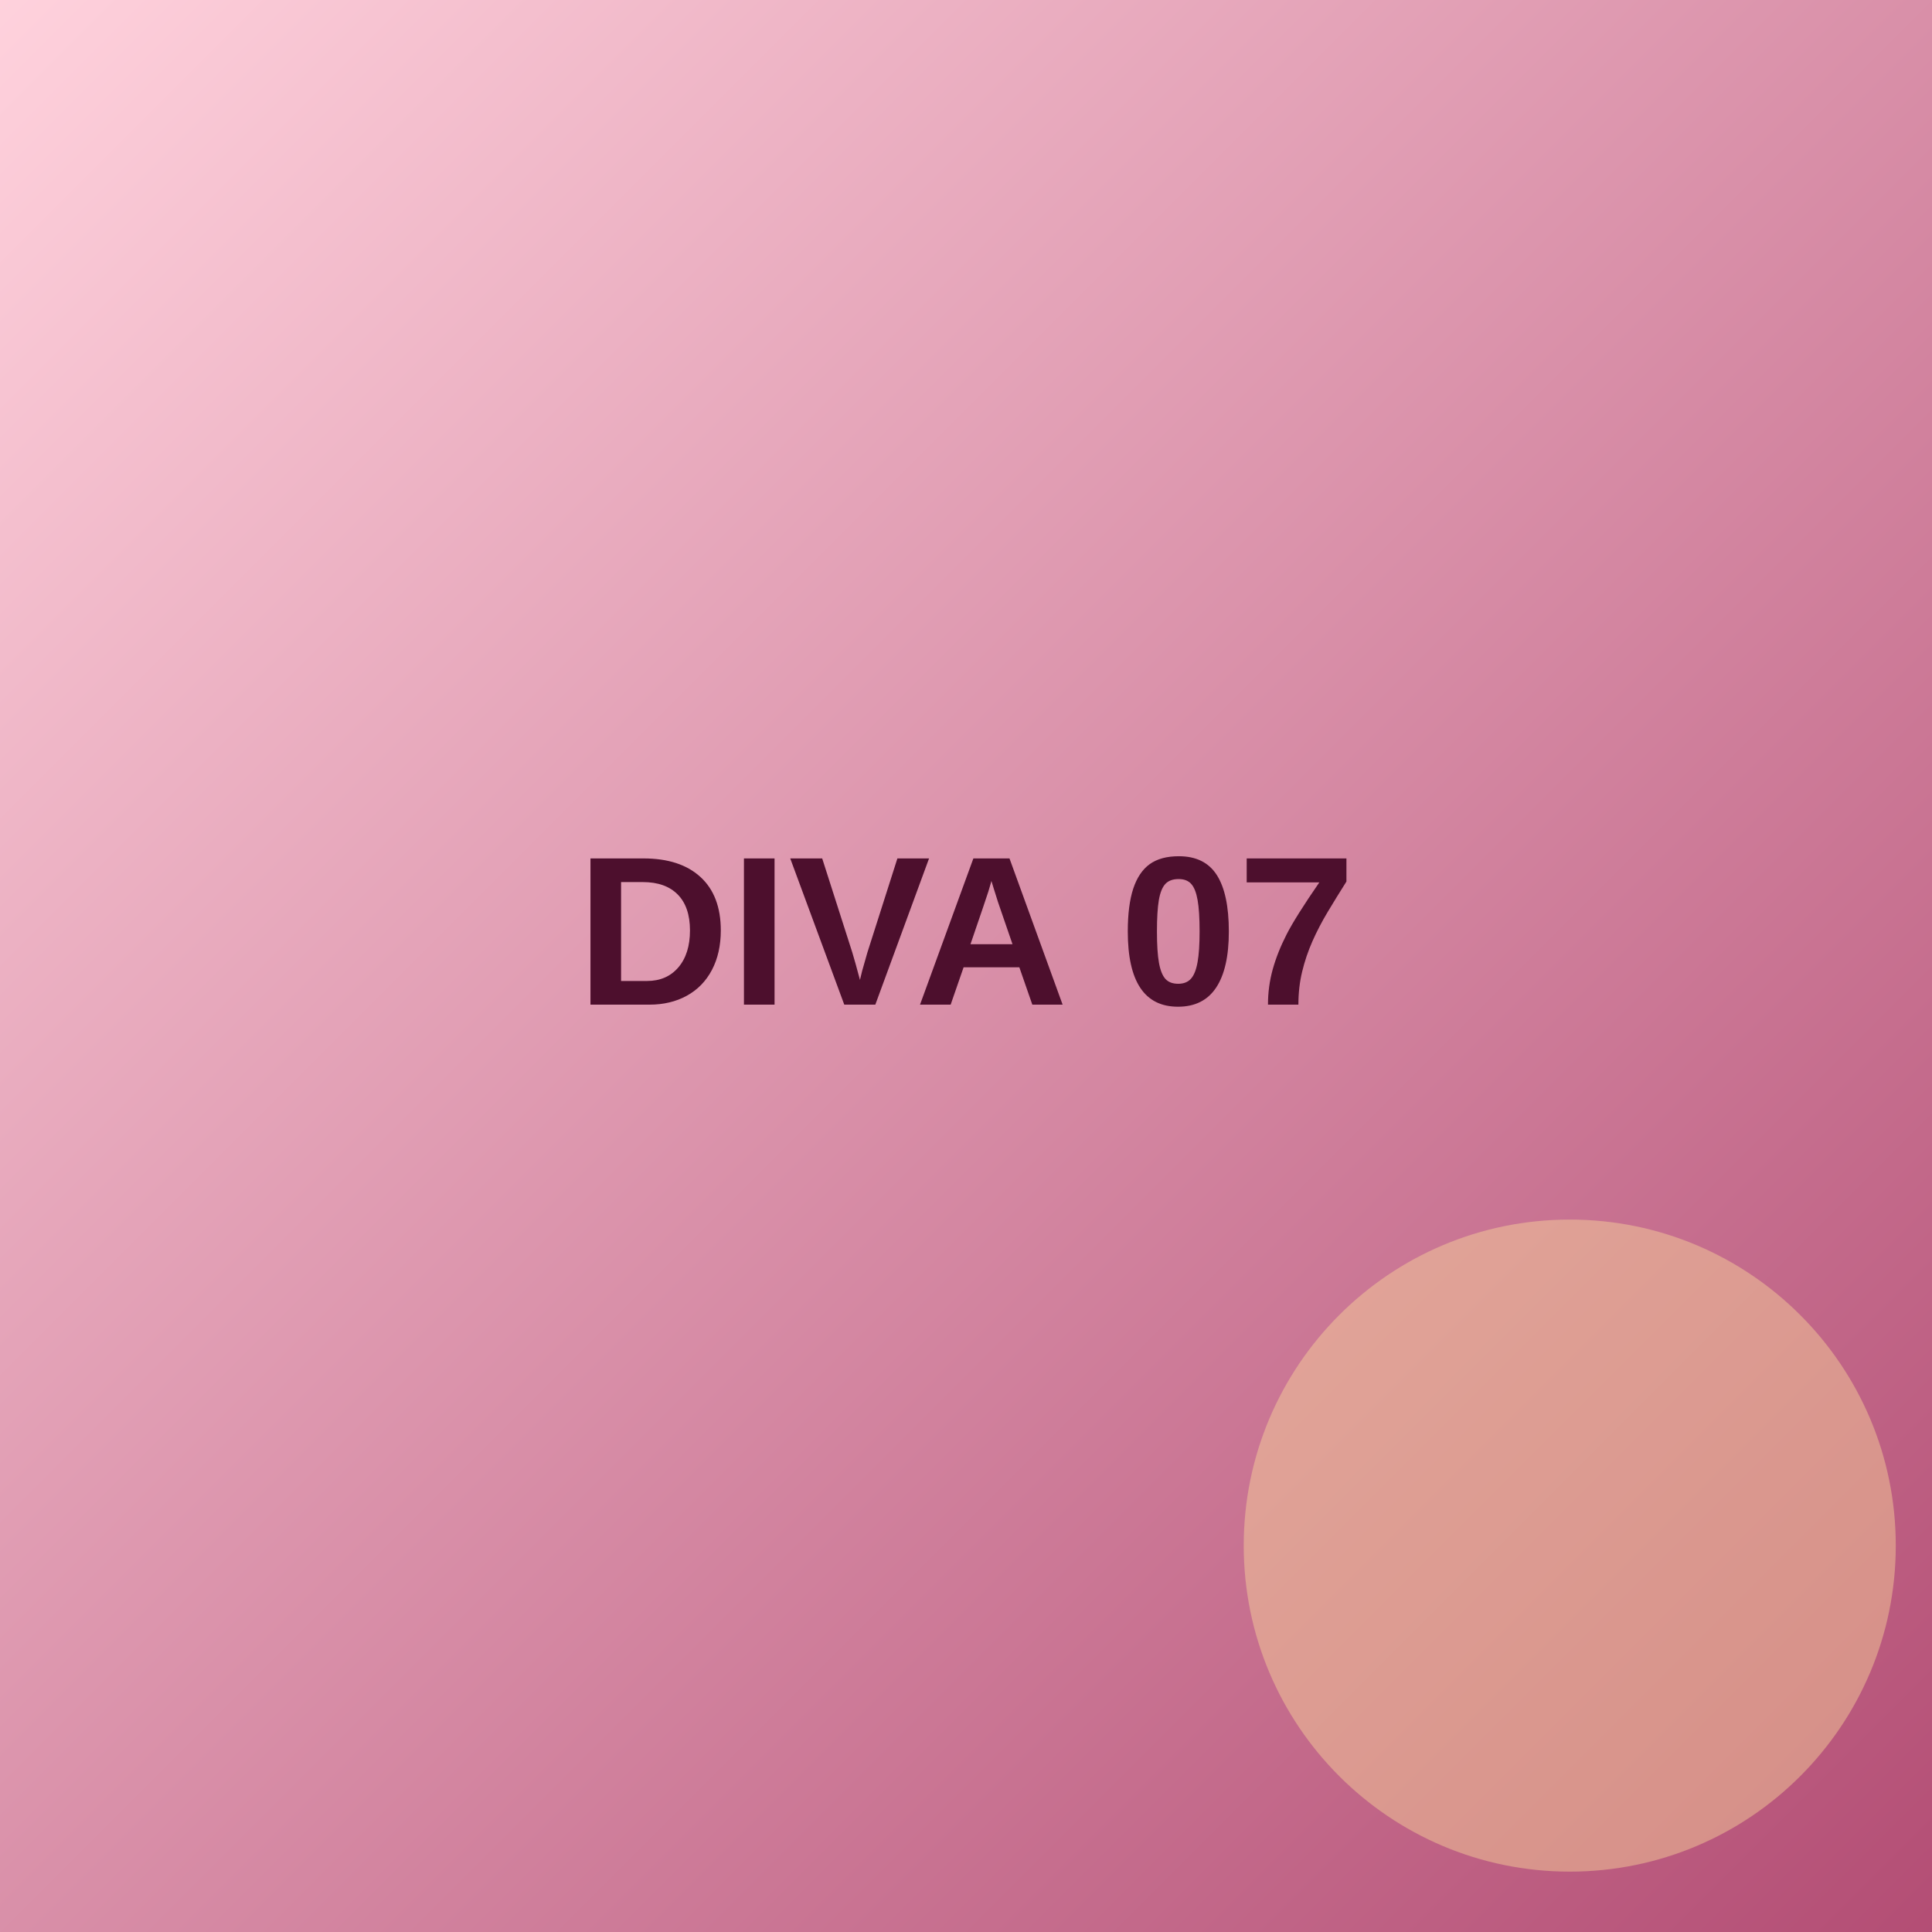
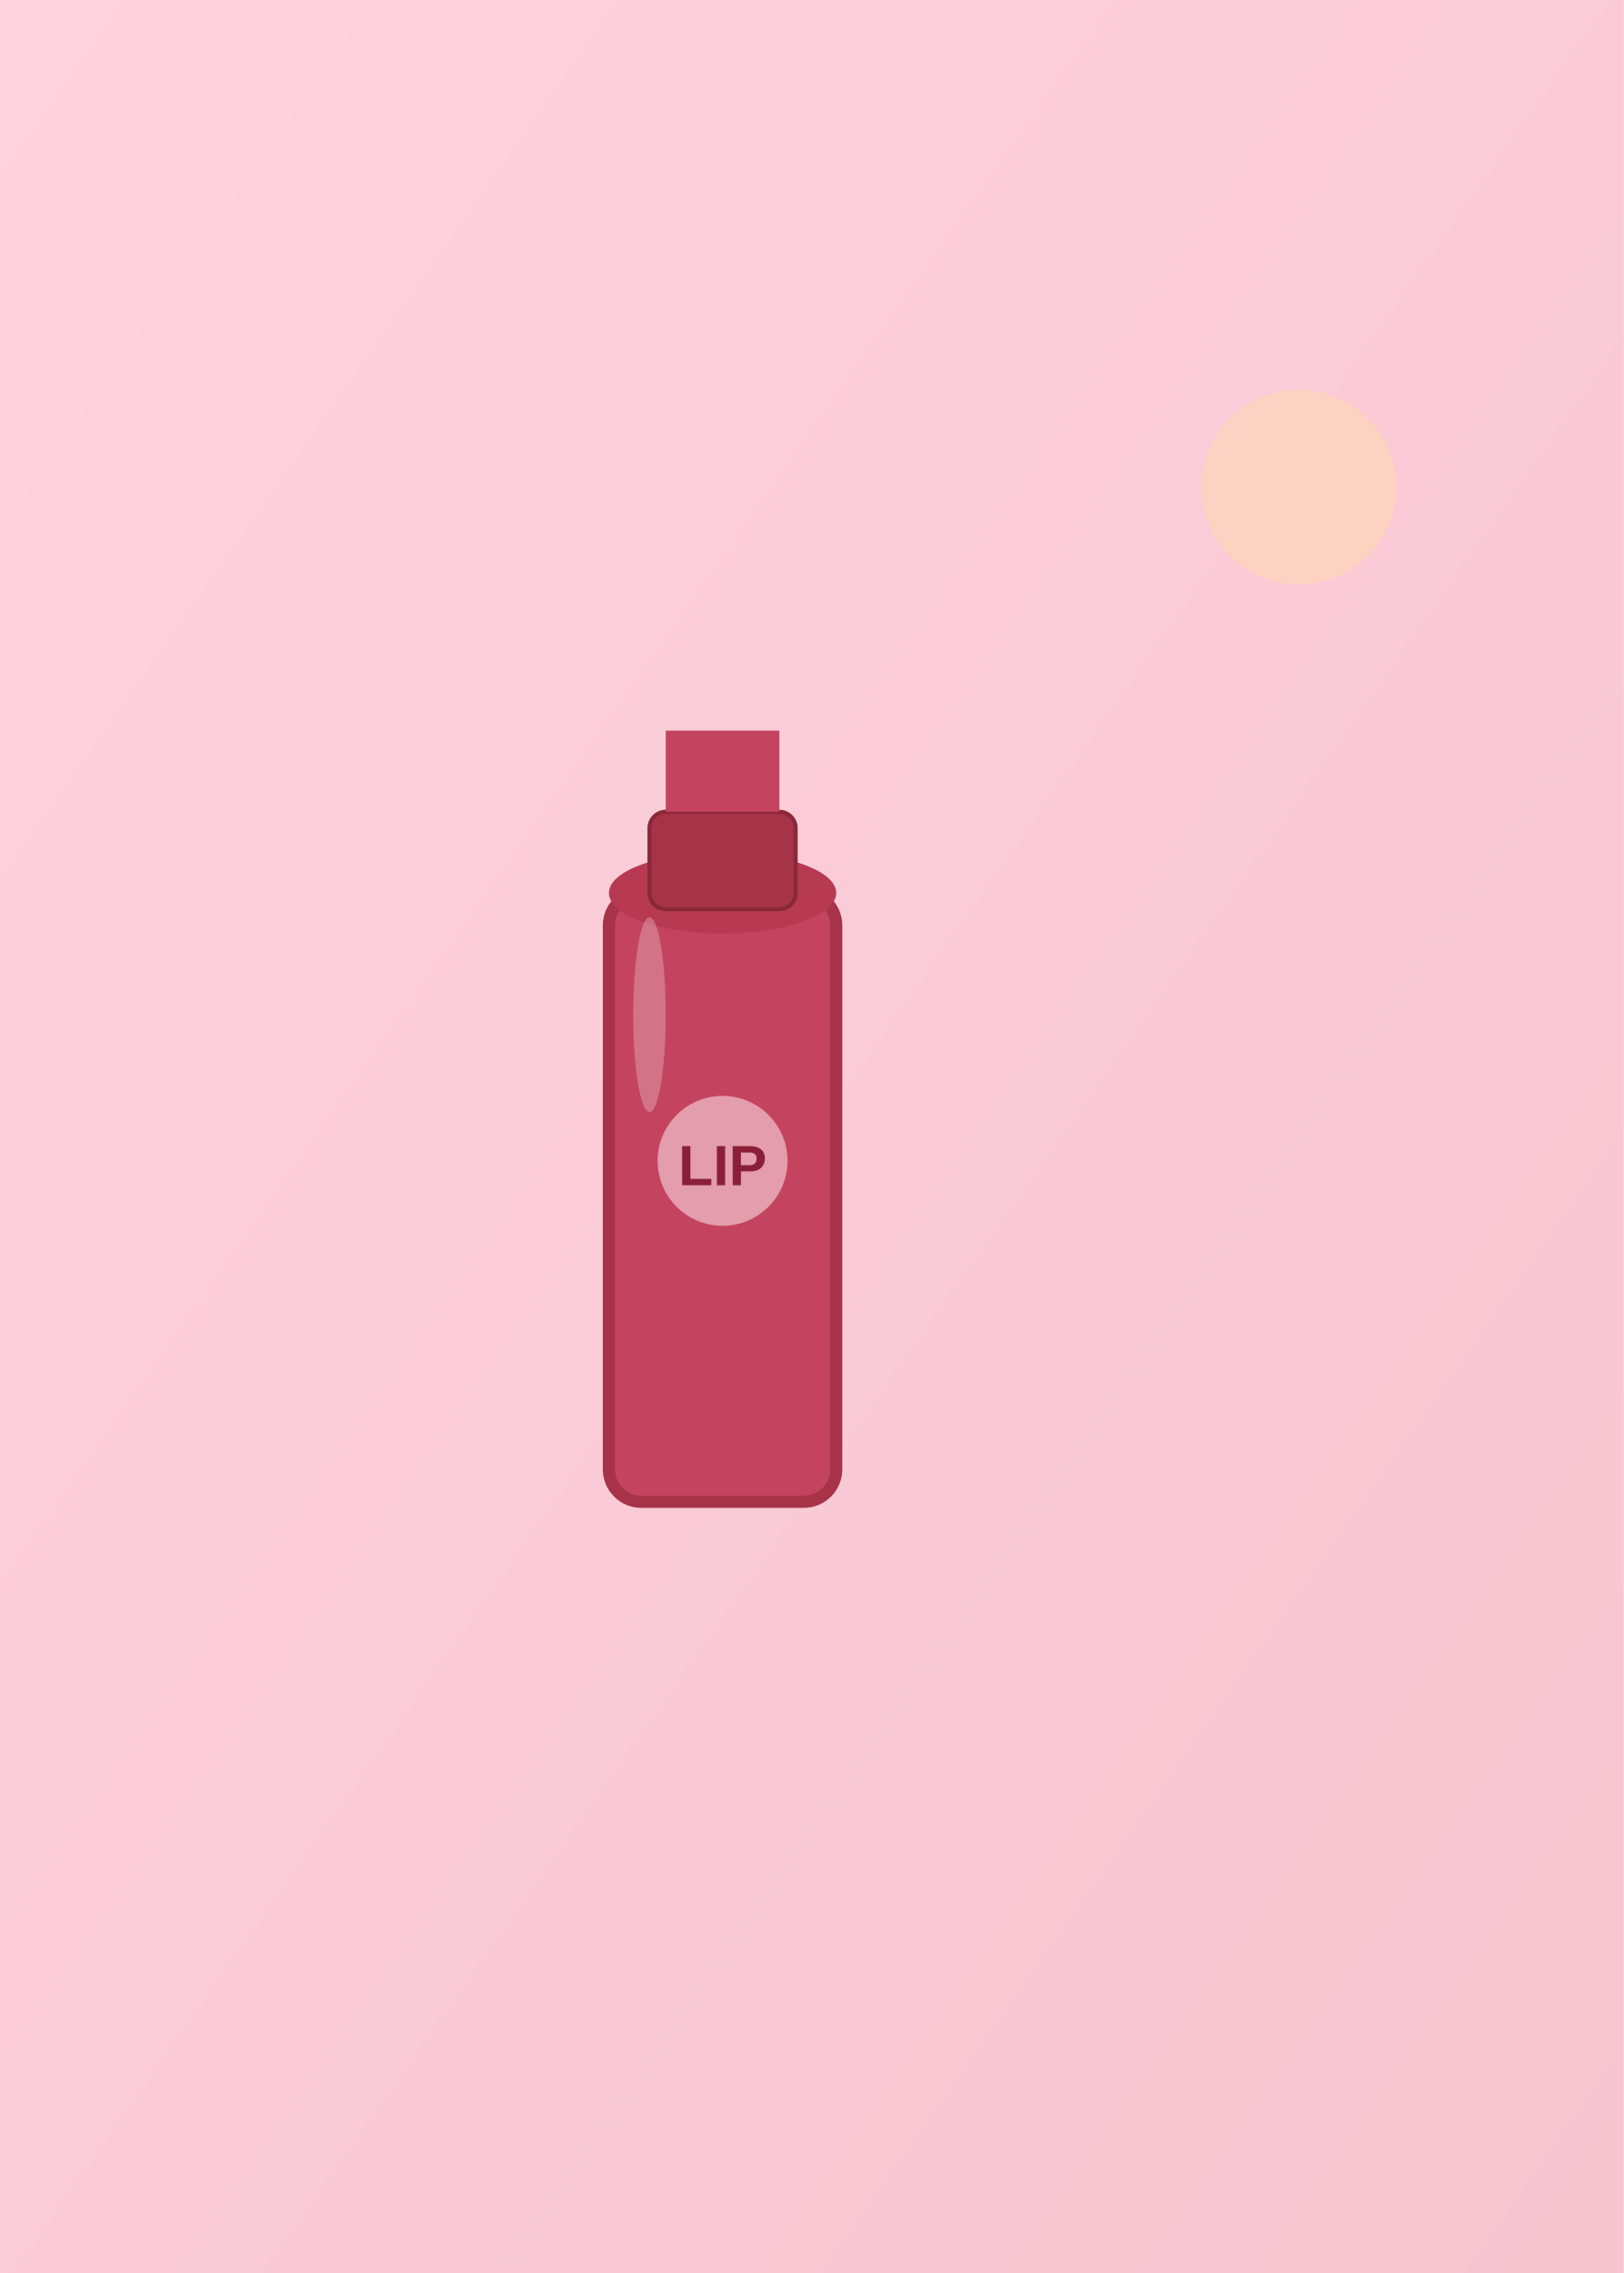
- <svg xmlns="http://www.w3.org/2000/svg" viewBox="0 0 800 800" role="img" aria-labelledby="t d">
+ <svg xmlns="http://www.w3.org/2000/svg" viewBox="0 0 200 280" role="img">
  <defs>
-     <linearGradient id="g" x1="0" y1="0" x2="1" y2="1">
+     <linearGradient id="bgGrad" x1="0" y1="0" x2="1" y2="1">
      <stop offset="0%" stop-color="#ffd2dd" />
-       <stop offset="100%" stop-color="#b34d74" />
+       <stop offset="100%" stop-color="#f5c5d0" />
    </linearGradient>
  </defs>
-   <rect width="800" height="800" fill="url(#g)" />
-   <circle cx="650" cy="640" r="135" fill="#ffdf9a" opacity="0.42" />
-   <text x="50%" y="52%" text-anchor="middle" font-family="Arial, sans-serif" font-size="88" font-weight="700" fill="#4d0f2d">DIVA 07</text>
+   <rect width="200" height="280" fill="url(#bgGrad)" />
+   <circle cx="160" cy="60" r="12" fill="#ffdf9a" opacity="0.35" />
+   <rect x="75" y="110" width="28" height="75" rx="4" fill="#c44460" stroke="#a63348" stroke-width="1.5" />
+   <ellipse cx="89" cy="110" rx="14" ry="5" fill="#b83a52" />
+   <rect x="80" y="100" width="18" height="12" rx="2" fill="#a63348" stroke="#8b2838" stroke-width="0.5" />
+   <rect x="82" y="90" width="14" height="10" fill="#c44460" />
+   <circle cx="89" cy="143" r="8" fill="#f8d8e0" opacity="0.6" />
+   <text x="89" y="146" text-anchor="middle" font-family="Arial, sans-serif" font-size="7" font-weight="700" fill="#8b1f3a">LIP</text>
+   <ellipse cx="80" cy="125" rx="2" ry="12" fill="white" opacity="0.25" />
</svg>
